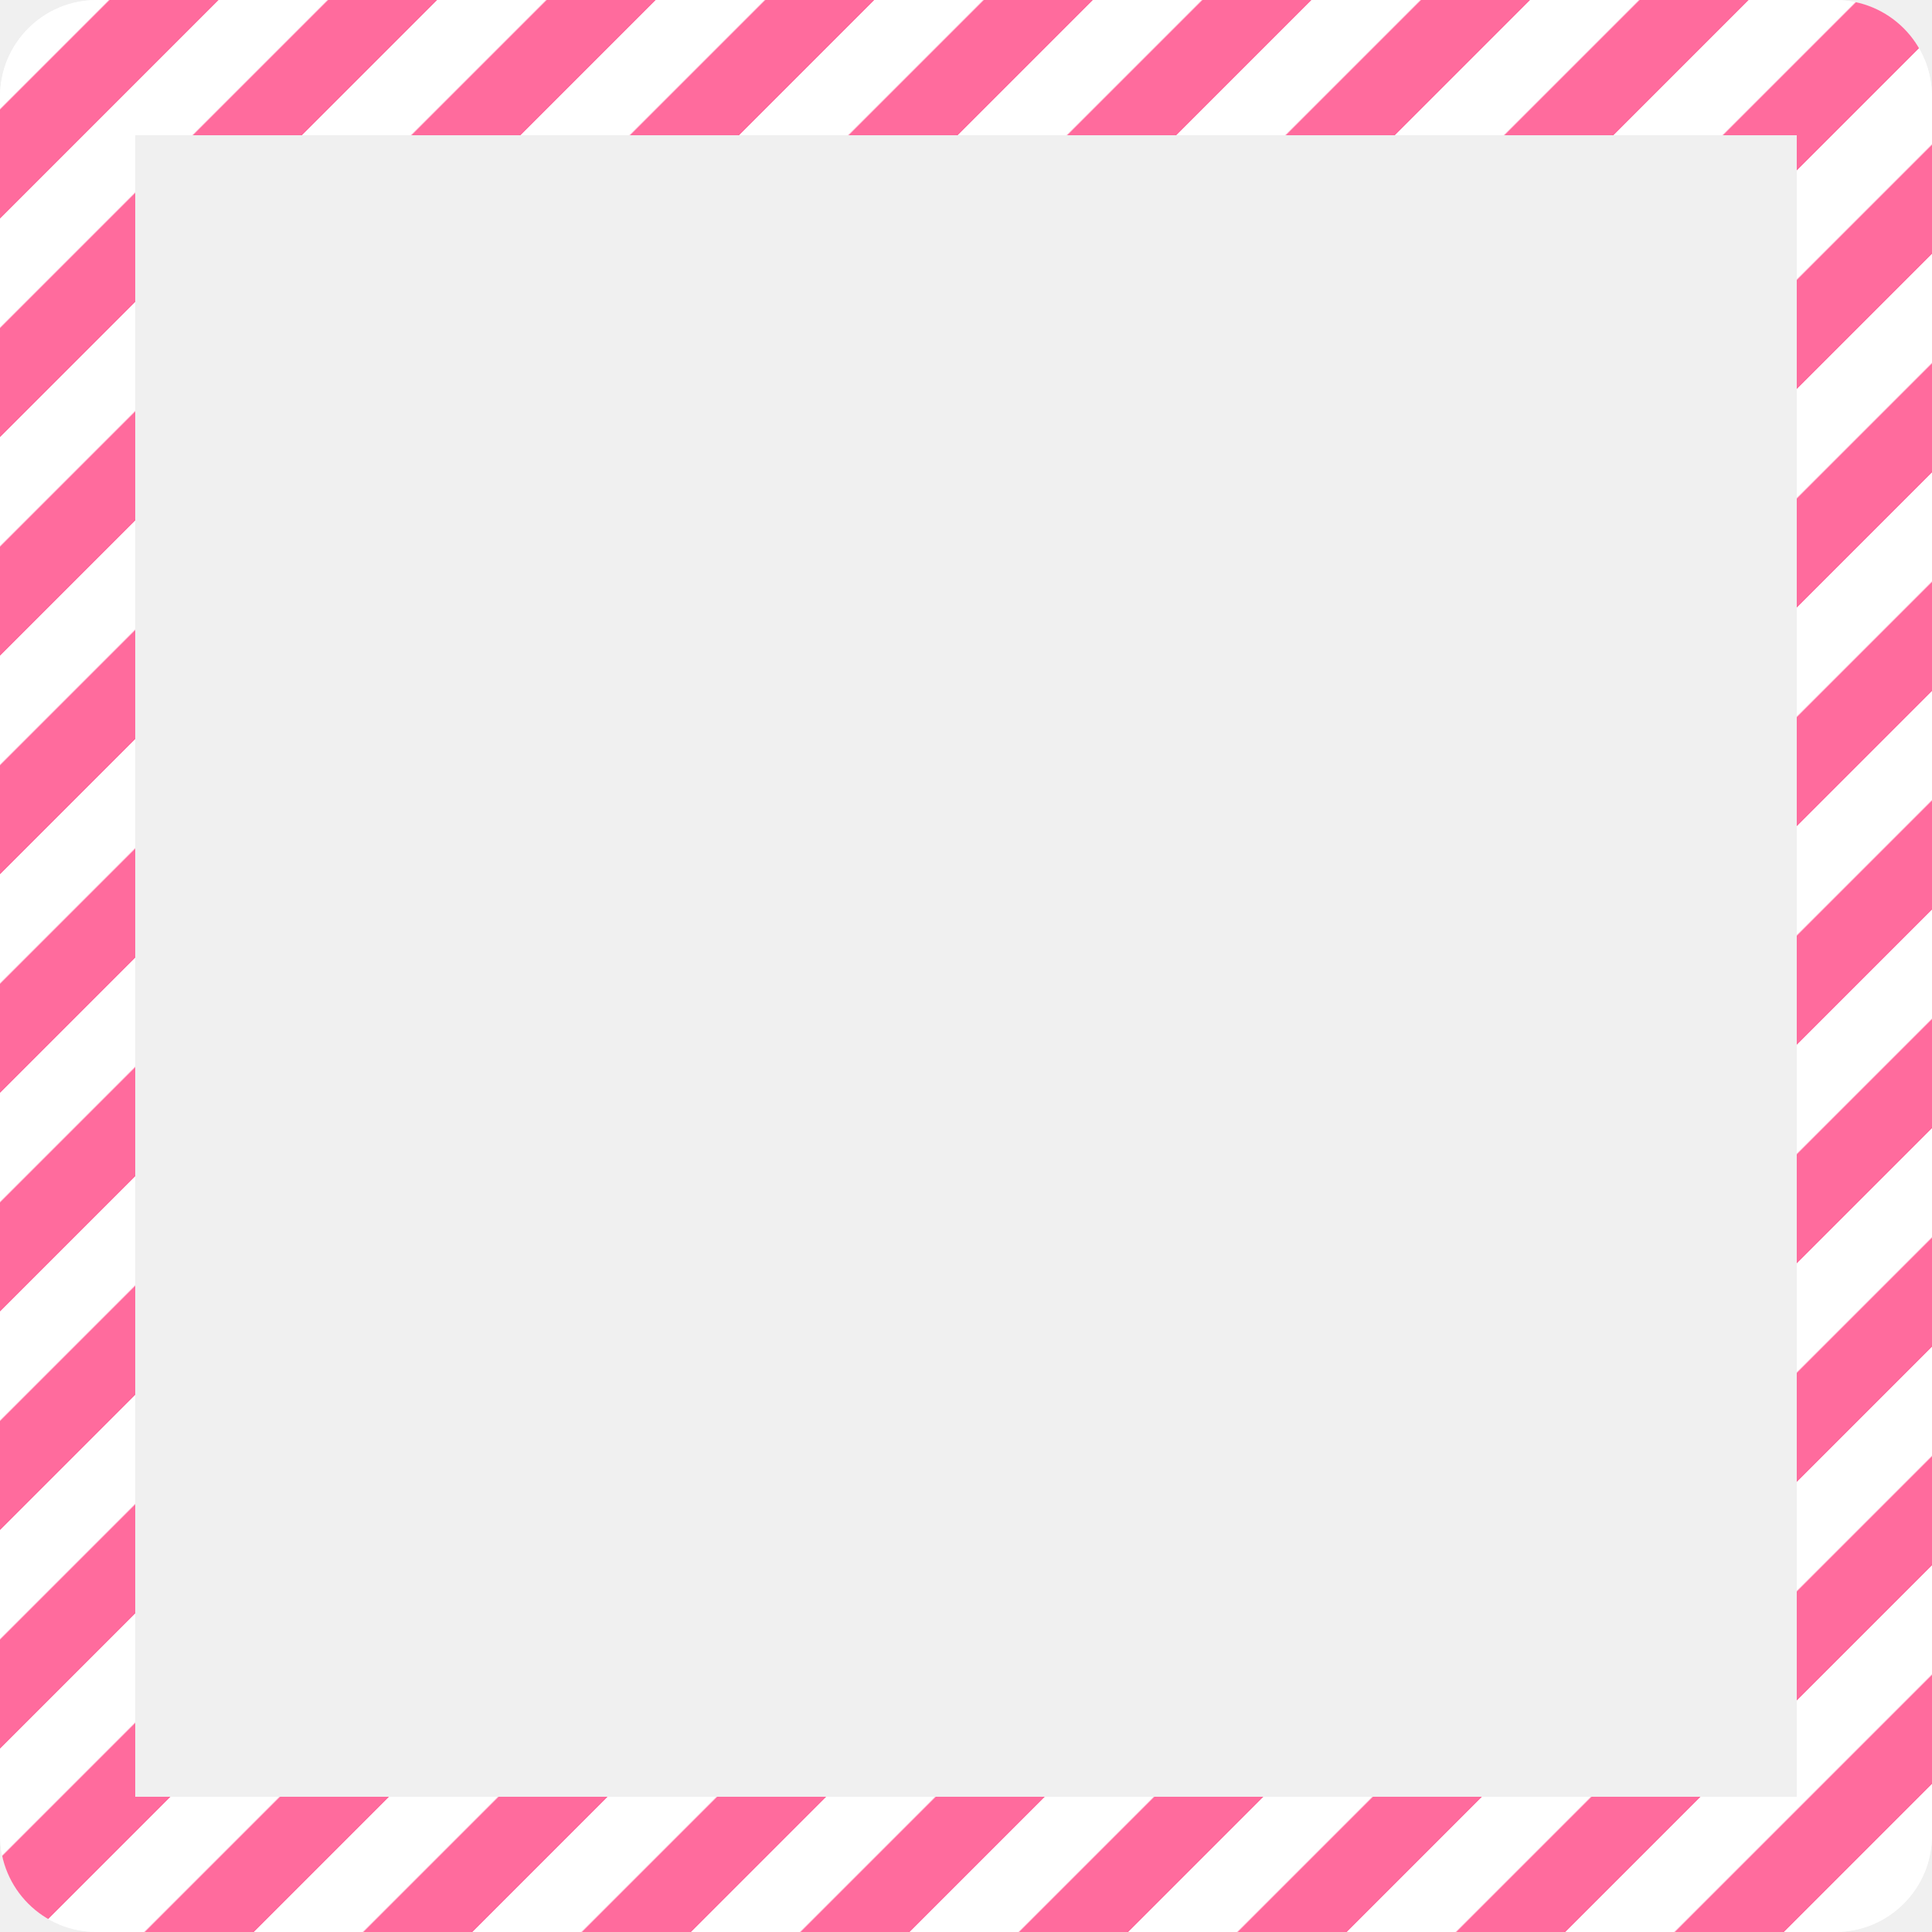
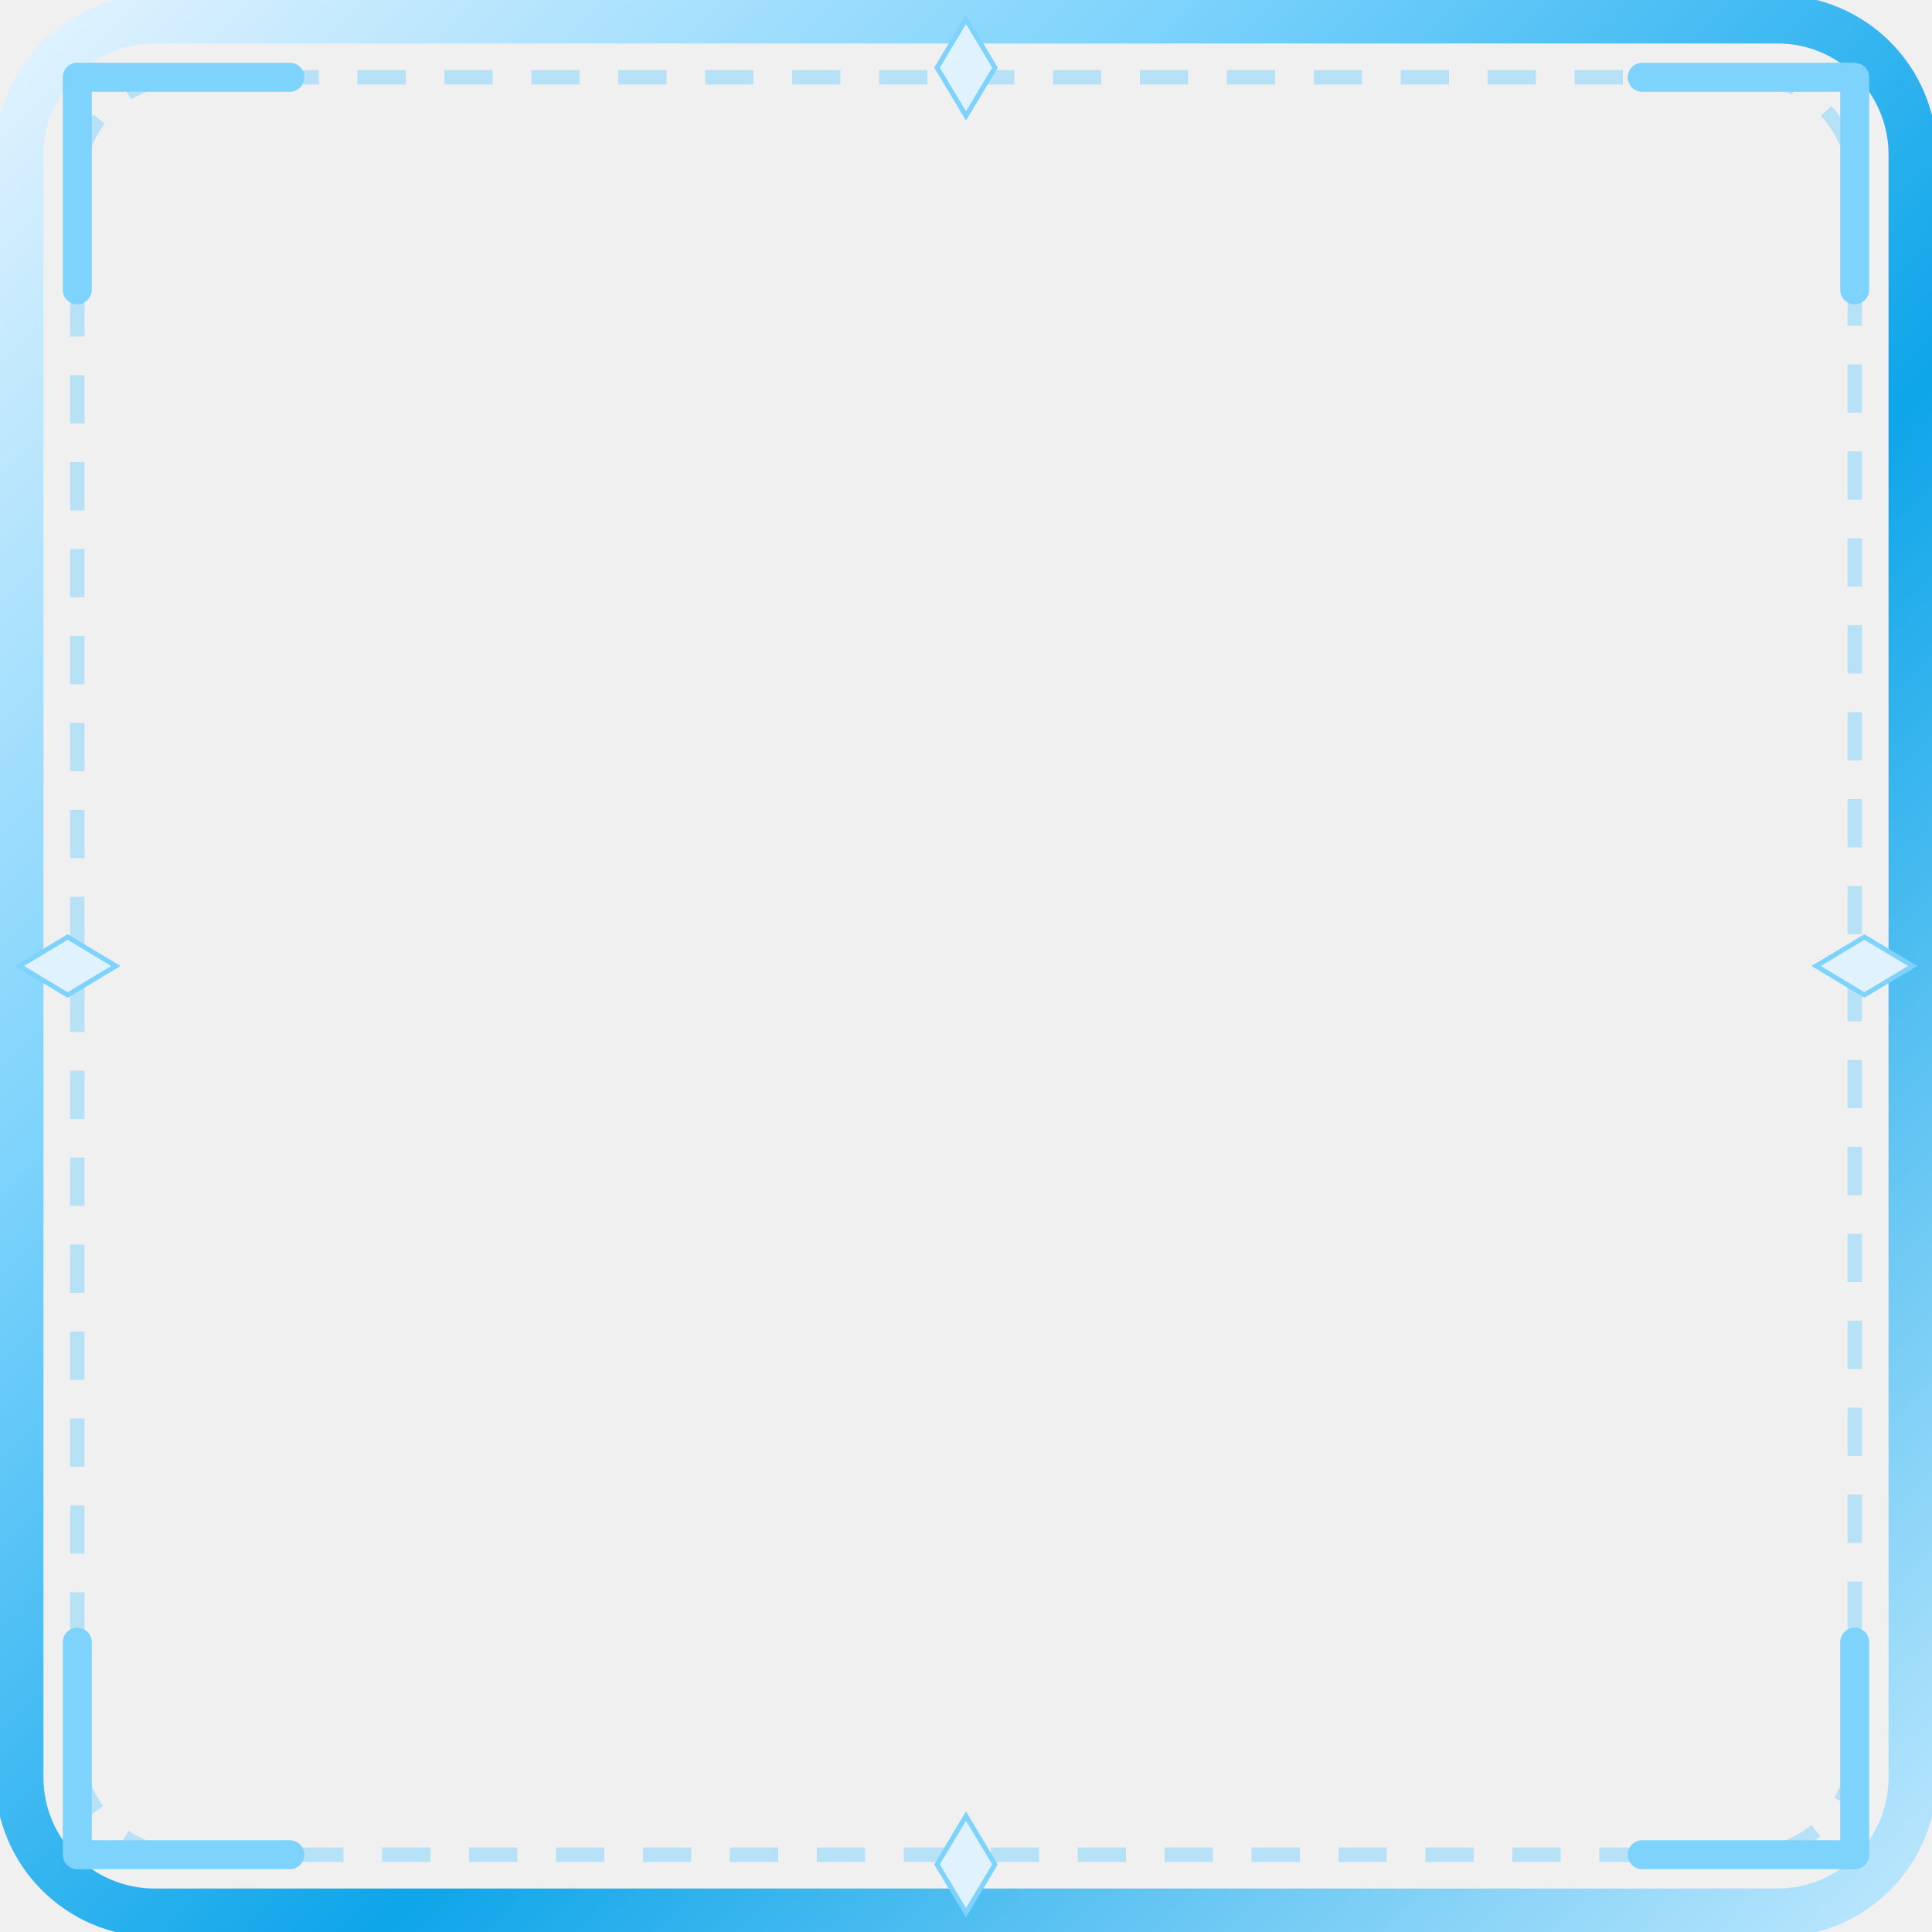
<svg xmlns="http://www.w3.org/2000/svg" viewBox="0 0 200 200">
  <defs>
-     <mask id="m">
-       <rect width="200" height="200" fill="white" rx="10" />
-       <rect x="14" y="14" width="172" height="172" fill="black" />
-     </mask>
-     <pattern id="sp" x="0" y="0" width="16" height="16" patternUnits="userSpaceOnUse" patternTransform="rotate(45)">
-       <rect width="16" height="16" fill="#ff6b9d" />
-       <rect width="8" height="16" fill="#fff" />
-     </pattern>
+     <linearGradient id="g11a" x1="0%" y1="0%" x2="100%" y2="100%">
+       <stop offset="0%" stop-color="#e0f2fe" />
+       <stop offset="30%" stop-color="#7dd3fc" />
+       <stop offset="60%" stop-color="#0ea5e9" />
+       <stop offset="100%" stop-color="#bae6fd" />
+     </linearGradient>
+     <filter id="gl11" x="-20%" y="-20%" width="140%" height="140%">
+       <feGaussianBlur stdDeviation="5" result="b" />
+       <feMerge>
+         <feMergeNode in="b" />
+         <feMergeNode in="SourceGraphic" />
+       </feMerge>
+     </filter>
  </defs>
-   <rect width="200" height="200" fill="#fff" mask="url(#m)" rx="10" />
-   <rect width="200" height="200" fill="url(#sp)" mask="url(#m)" />
+   <rect x="2" y="2" width="196" height="196" rx="14" ry="14" fill="none" stroke="url(#g11a)" stroke-width="5" />
+   <rect x="8" y="8" width="184" height="184" rx="11" ry="11" fill="none" stroke="rgba(125,211,252,0.5)" stroke-width="1.5" stroke-dasharray="5,4" />
+   <polyline points="30,8 8,8 8,30" stroke="#7dd3fc" stroke-width="3" fill="none" stroke-linecap="round" stroke-linejoin="round" />
+   <polyline points="170,8 192,8 192,30" stroke="#7dd3fc" stroke-width="3" fill="none" stroke-linecap="round" stroke-linejoin="round" />
+   <polyline points="30,192 8,192 8,170" stroke="#7dd3fc" stroke-width="3" fill="none" stroke-linecap="round" stroke-linejoin="round" />
+   <polyline points="170,192 192,192 192,170" stroke="#7dd3fc" stroke-width="3" fill="none" stroke-linecap="round" stroke-linejoin="round" />
+   <polygon points="100,2 103,7 100,12 97,7" fill="#e0f2fe" stroke="#7dd3fc" stroke-width="0.5" />
+   <polygon points="100,198 103,193 100,188 97,193" fill="#e0f2fe" stroke="#7dd3fc" stroke-width="0.5" />
+   <polygon points="2,100 7,97 12,100 7,103" fill="#e0f2fe" stroke="#7dd3fc" stroke-width="0.5" />
+   <polygon points="198,100 193,97 188,100 193,103" fill="#e0f2fe" stroke="#7dd3fc" stroke-width="0.5" />
</svg>
